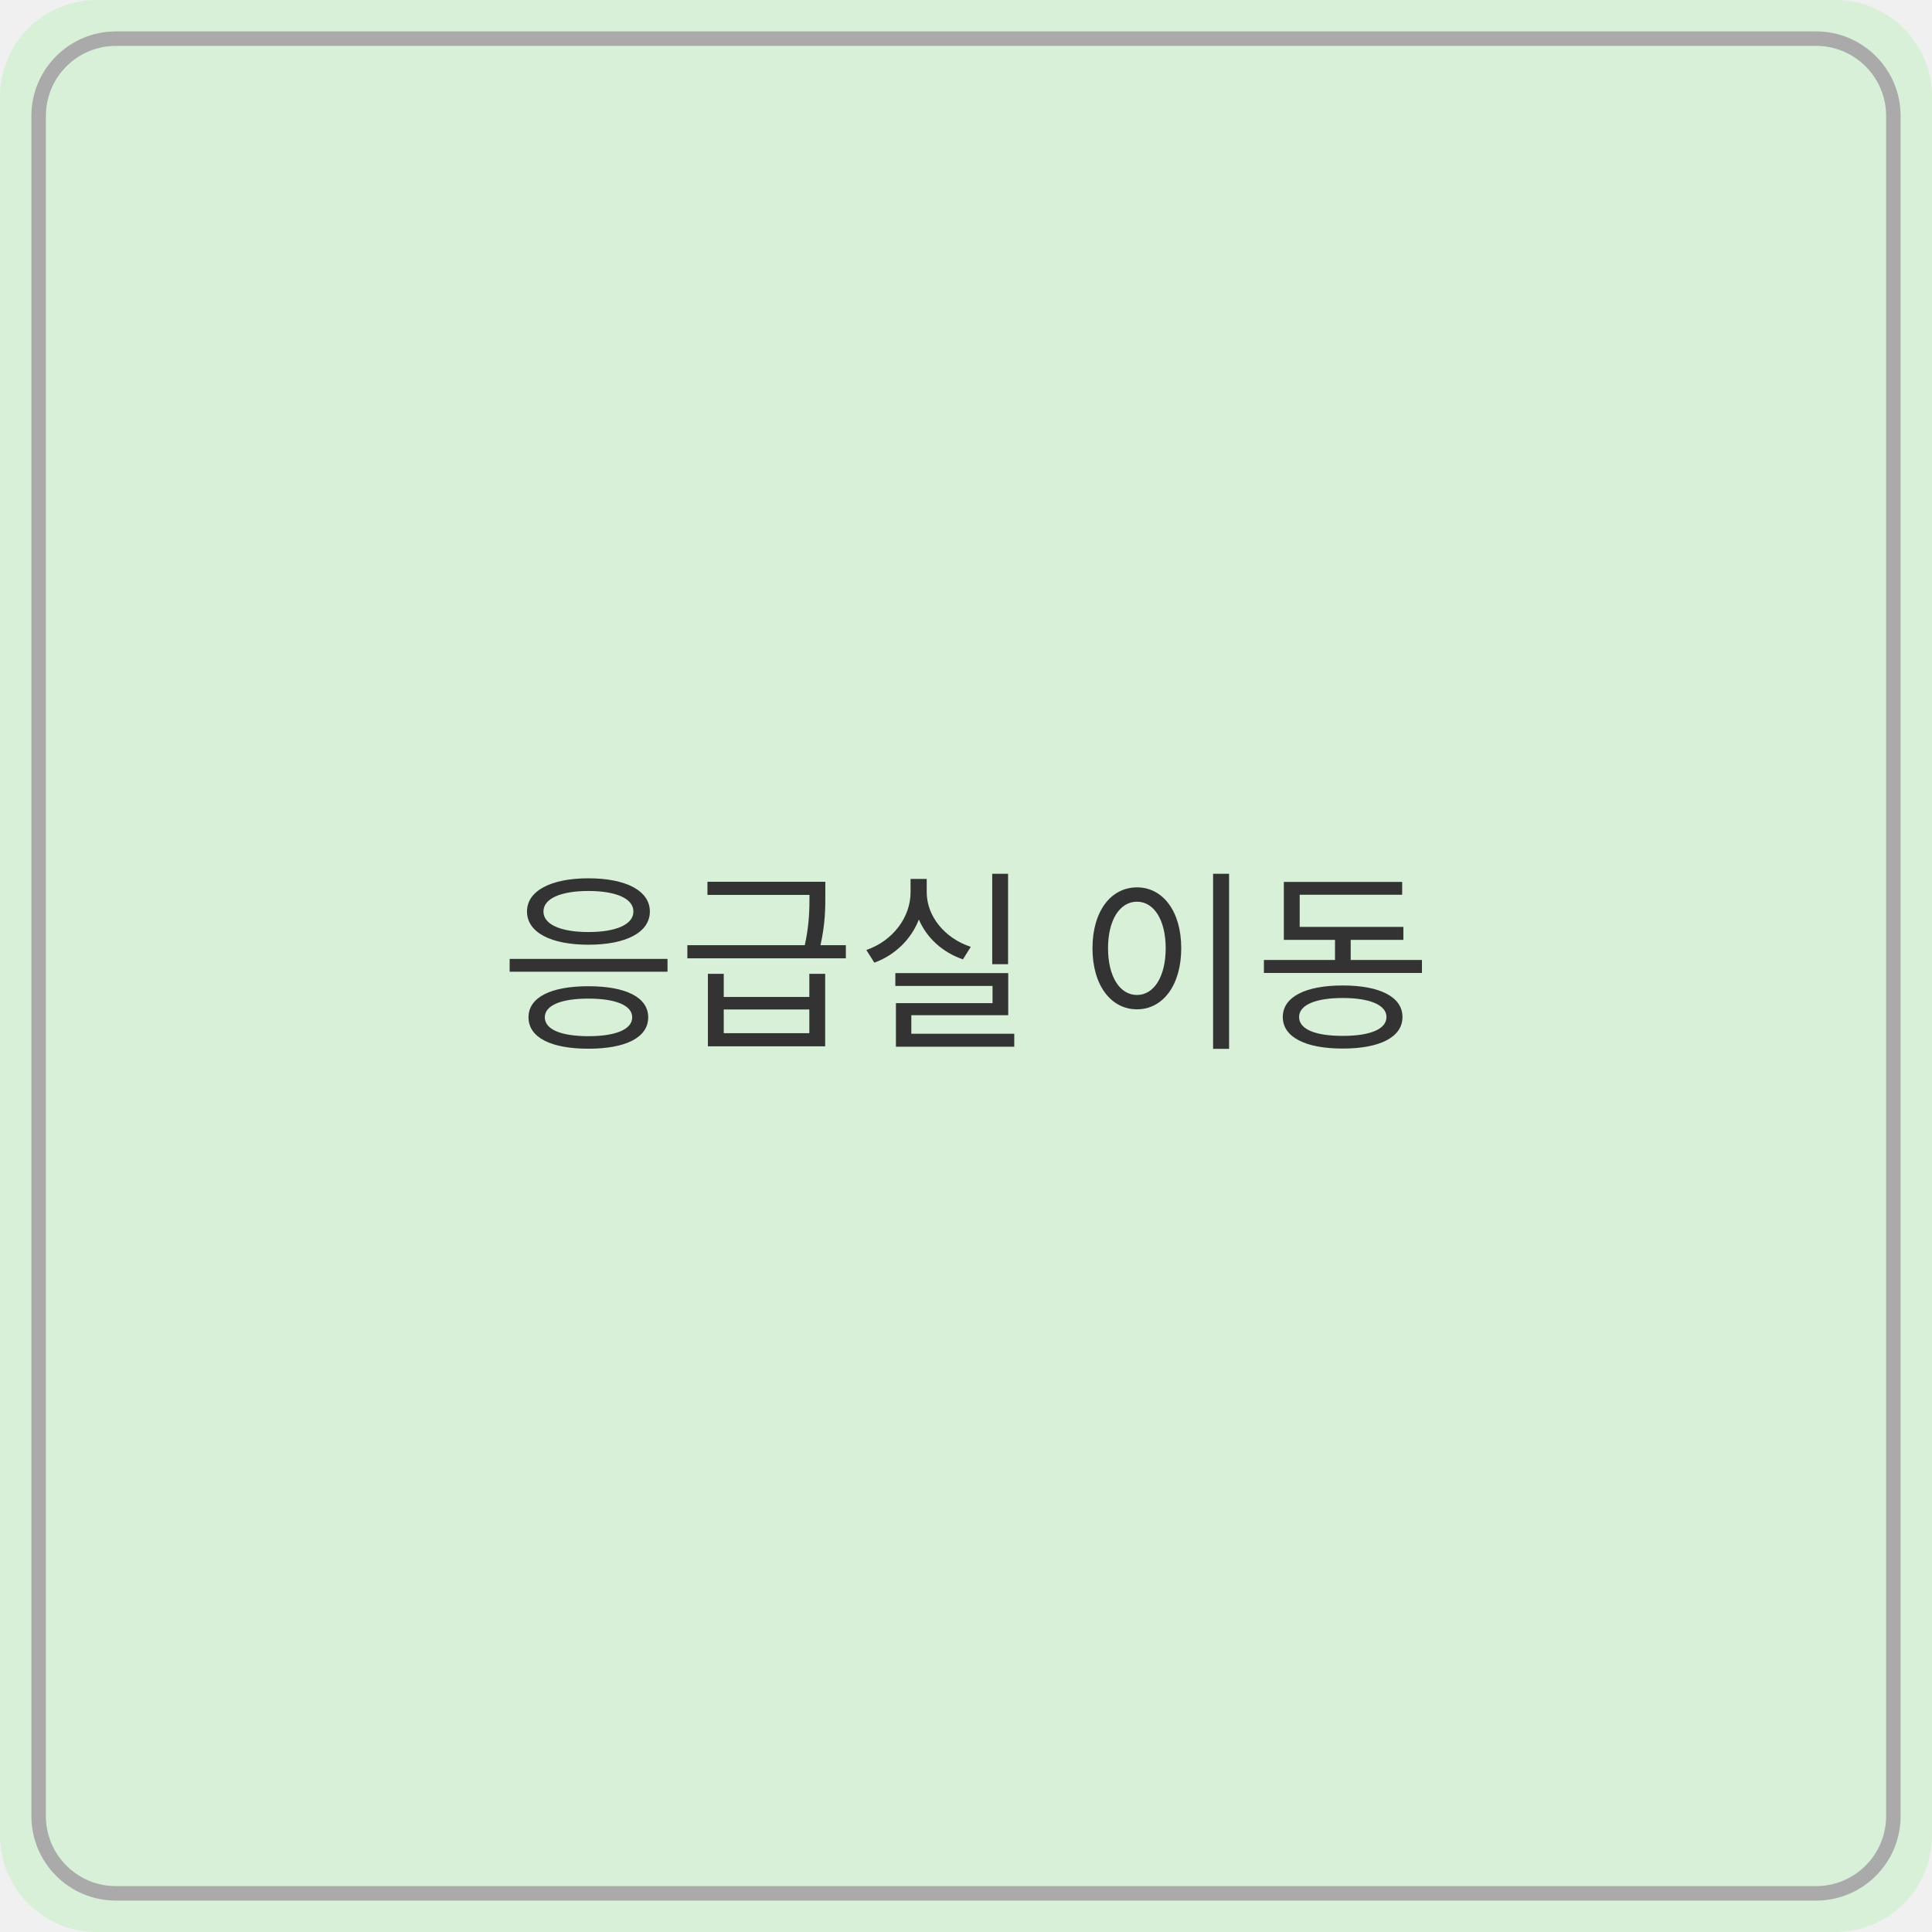
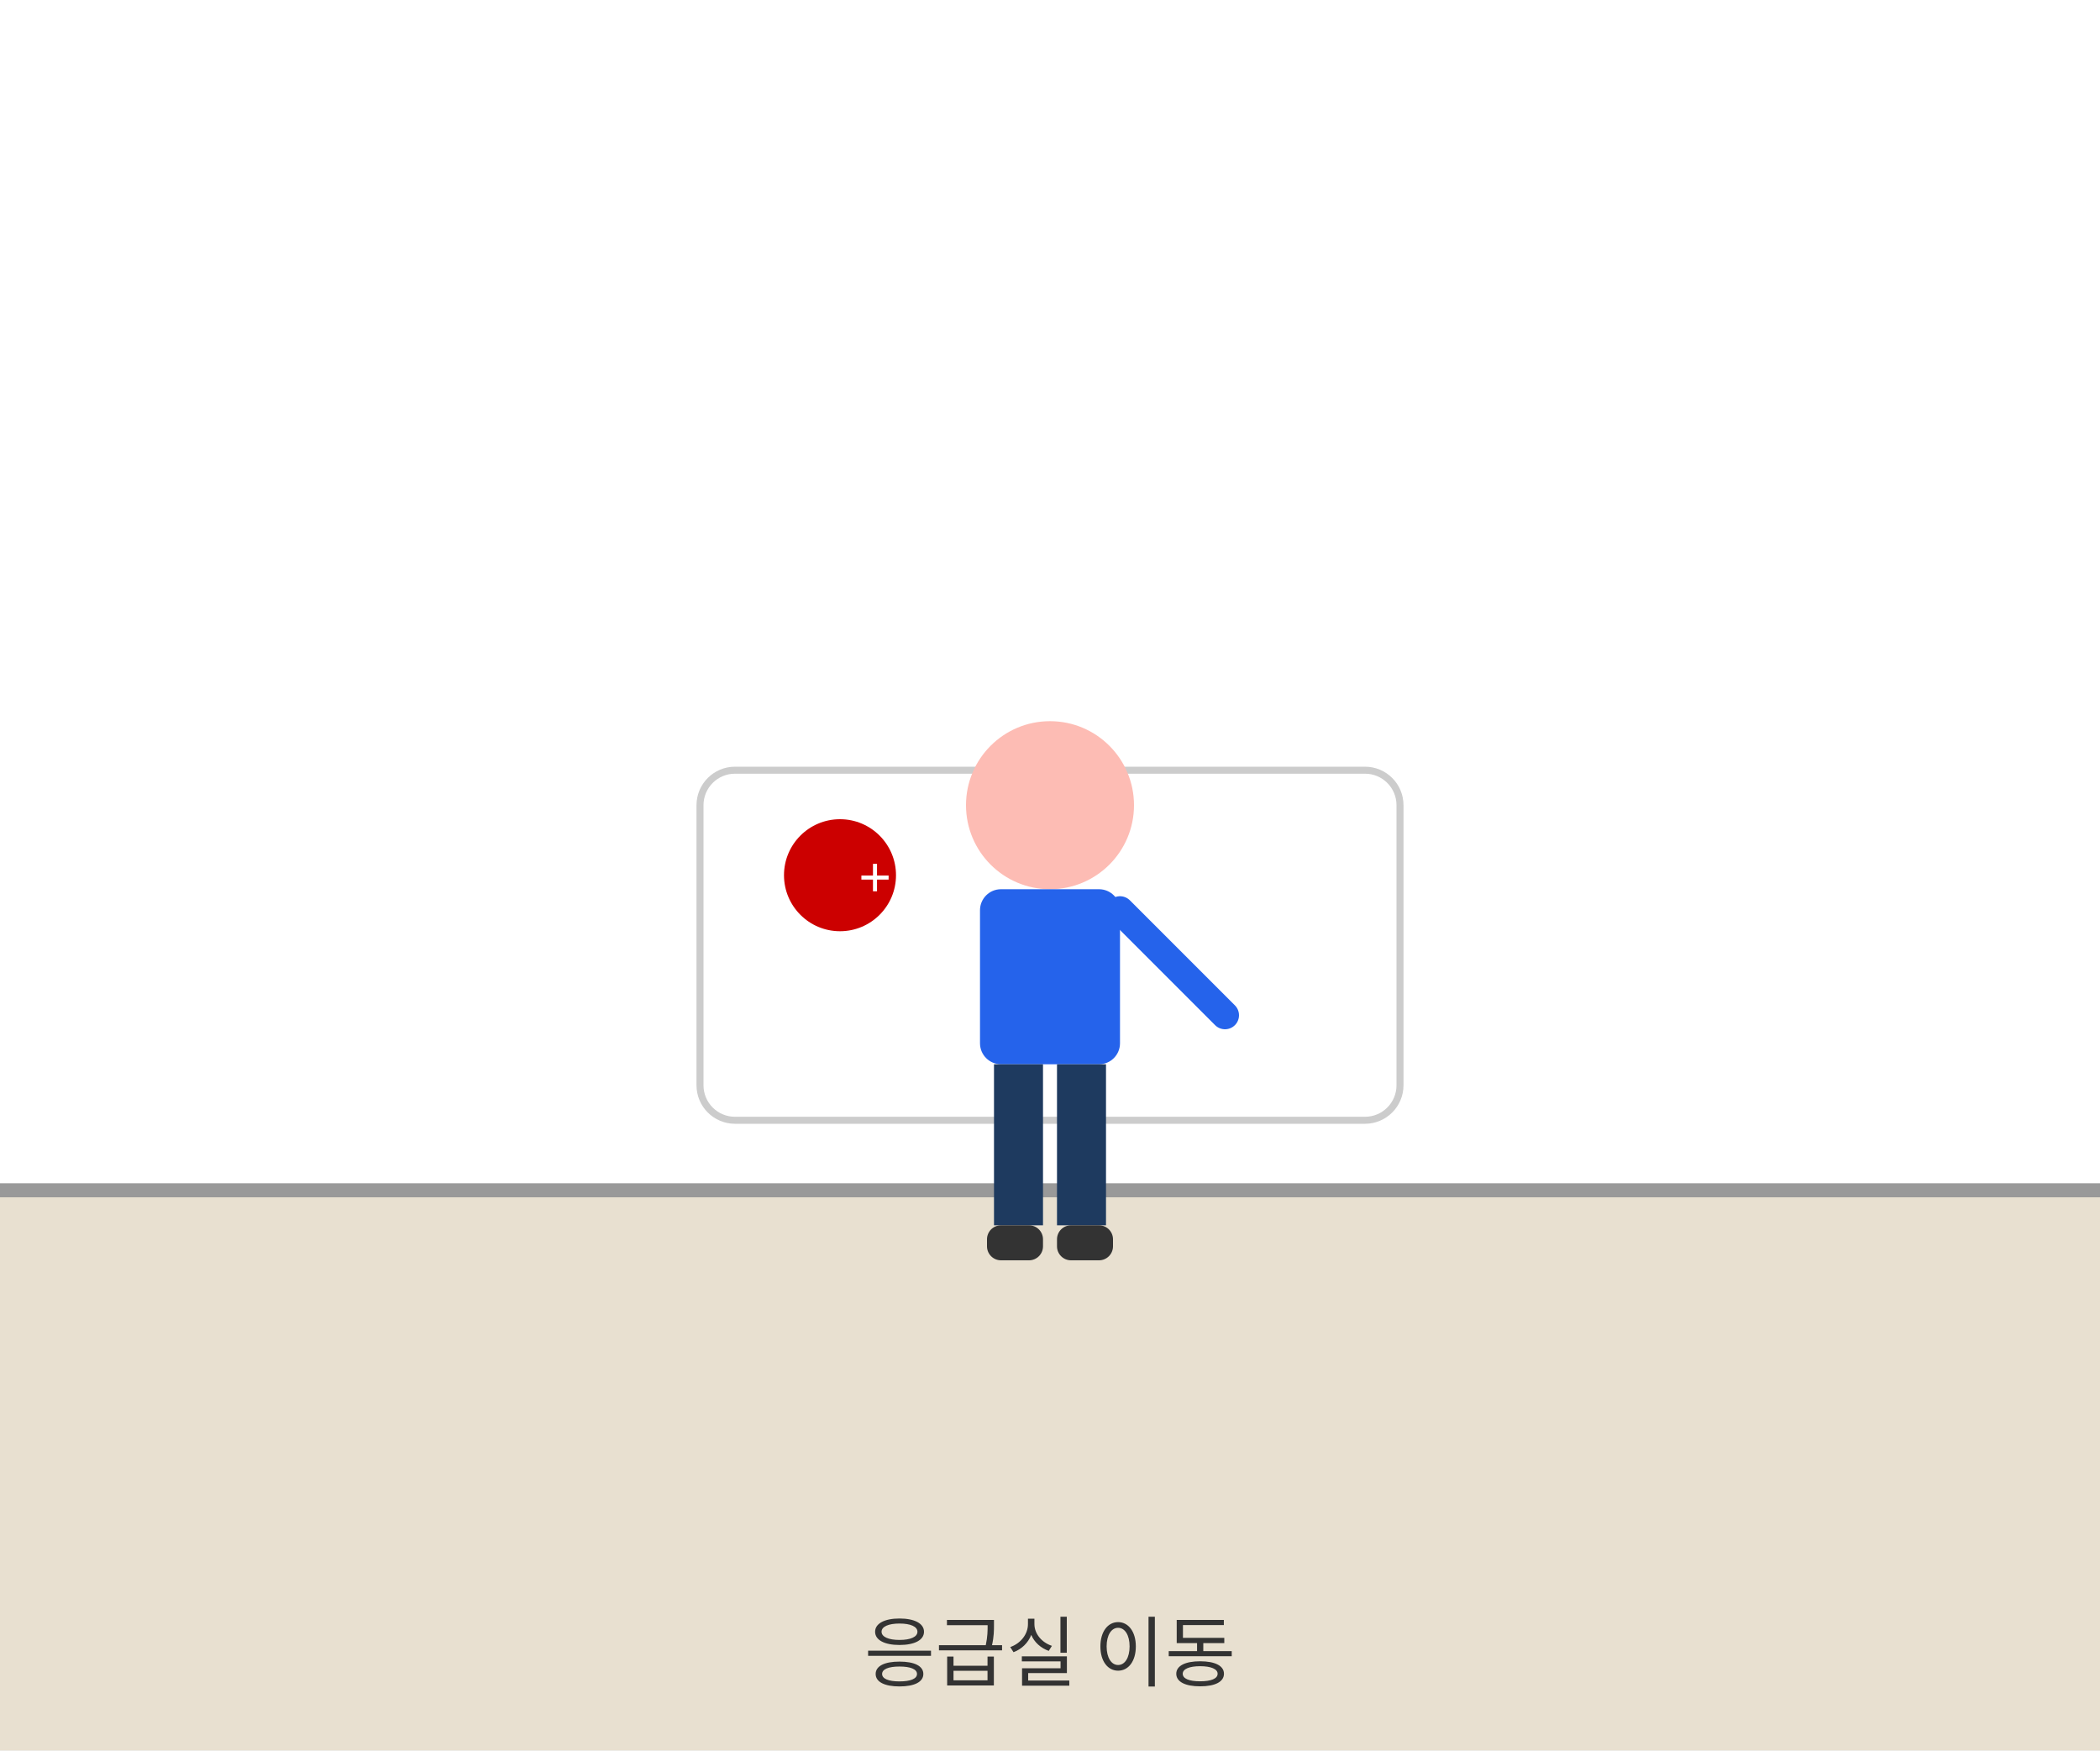
- <svg xmlns="http://www.w3.org/2000/svg" width="200" height="200" viewBox="0 0 200 200">
-   <rect width="200" height="200" fill="#d8f0d8" rx="10" />
-   <rect x="4" y="4" width="192" height="192" fill="none" stroke="#aaa" stroke-width="1.5" rx="8" />
-   <text x="100" y="100" font-size="20" fill="#333" dominant-baseline="middle" text-anchor="middle">응급실 이동</text>
+ <svg xmlns="http://www.w3.org/2000/svg" viewBox="0 0 300 250" width="300" height="250">
+   <rect width="300" height="250" fill="#f0f4f8" rx="8" />
+   <rect x="0" y="0" width="300" height="170" fill="#FFF" />
+   <rect x="0" y="170" width="300" height="80" fill="#E8E0D0" />
+   <line x1="0" y1="170" x2="300" y2="170" stroke="#999" stroke-width="2" />
+   <rect x="100" y="110" width="100" height="50" rx="5" fill="#FFF" stroke="#CCC" />
+   <circle cx="120" cy="125" r="8" fill="#CC0000" />
+   <text x="125" y="128" text-anchor="middle" font-size="8" fill="white" font-family="Arial">+</text>
+   <circle cx="150" cy="115" r="12" fill="#FDBCB4" />
+   <rect x="140" y="127" width="20" height="25" rx="3" fill="#2563EB" />
+   <rect x="142" y="152" width="7" height="23" fill="#1E3A5F" />
+   <rect x="151" y="152" width="7" height="23" fill="#1E3A5F" />
+   <rect x="141" y="175" width="8" height="5" rx="2" fill="#333" />
+   <rect x="151" y="175" width="8" height="5" rx="2" fill="#333" />
+   <line x1="160" y1="130" x2="175" y2="145" stroke="#2563EB" stroke-width="4" stroke-linecap="round" />
+   <text x="150" y="240" text-anchor="middle" font-size="11" fill="#333" font-family="Arial">응급실 이동</text>
</svg>
